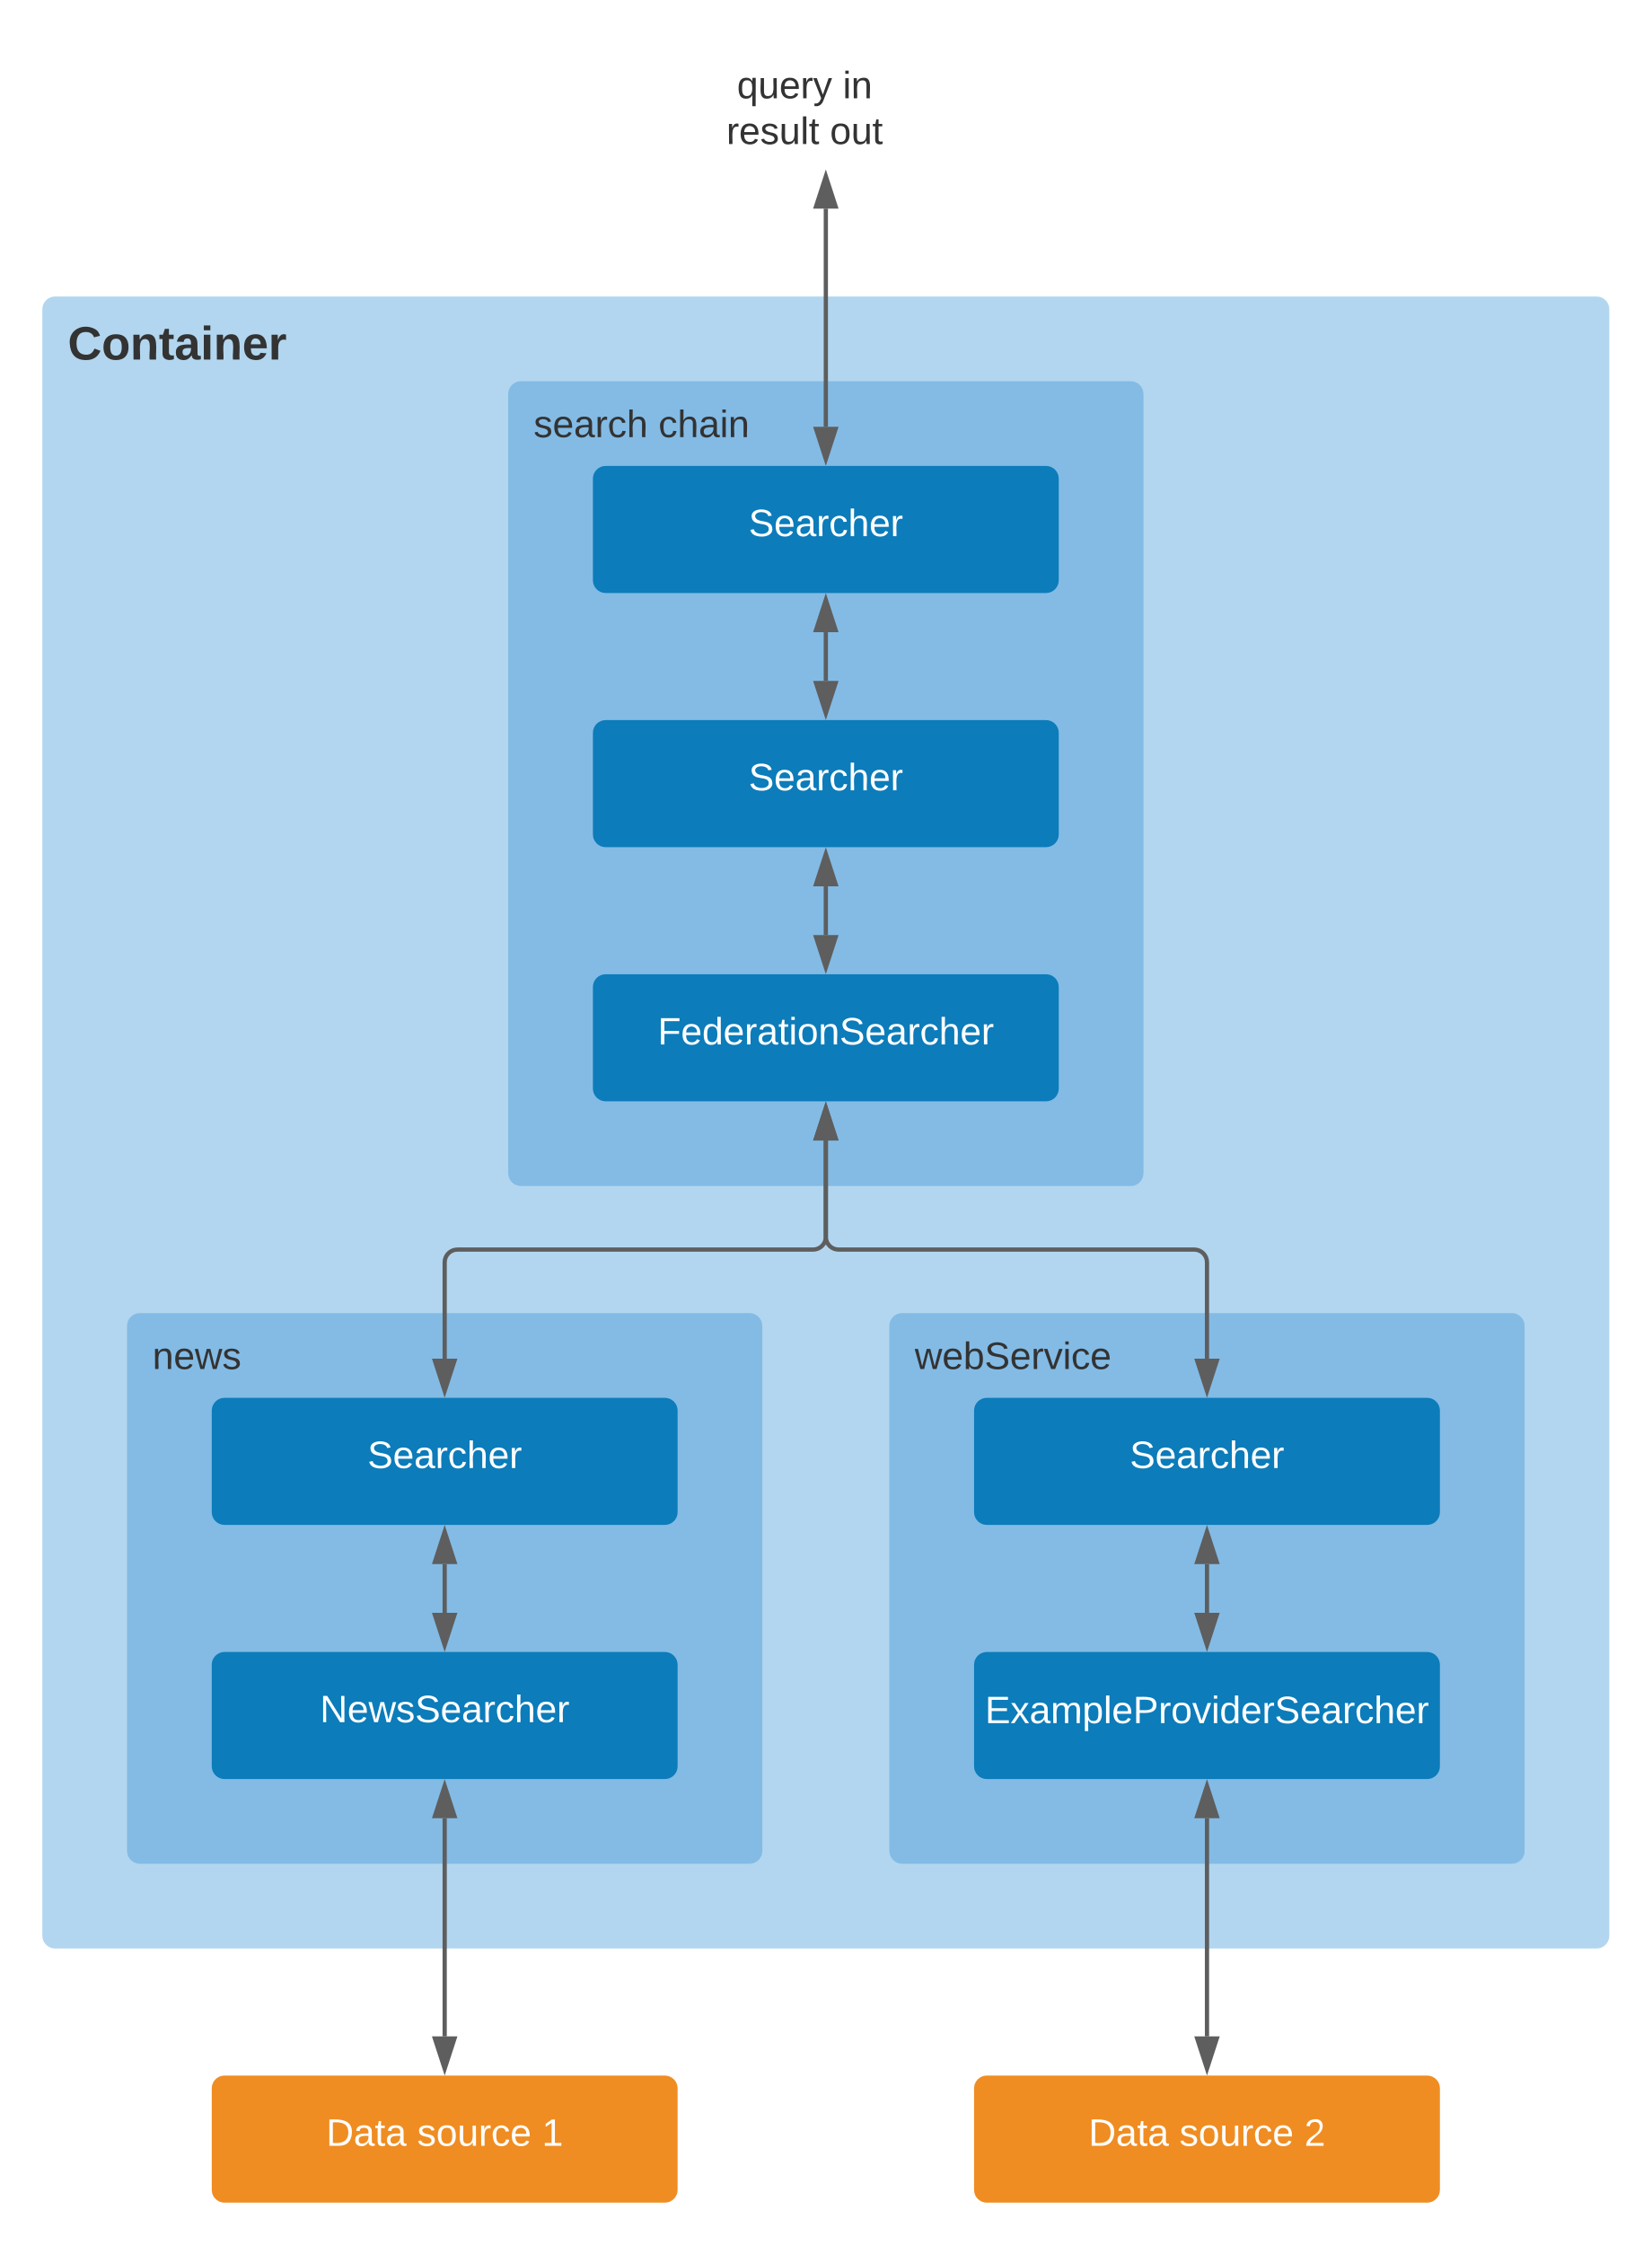
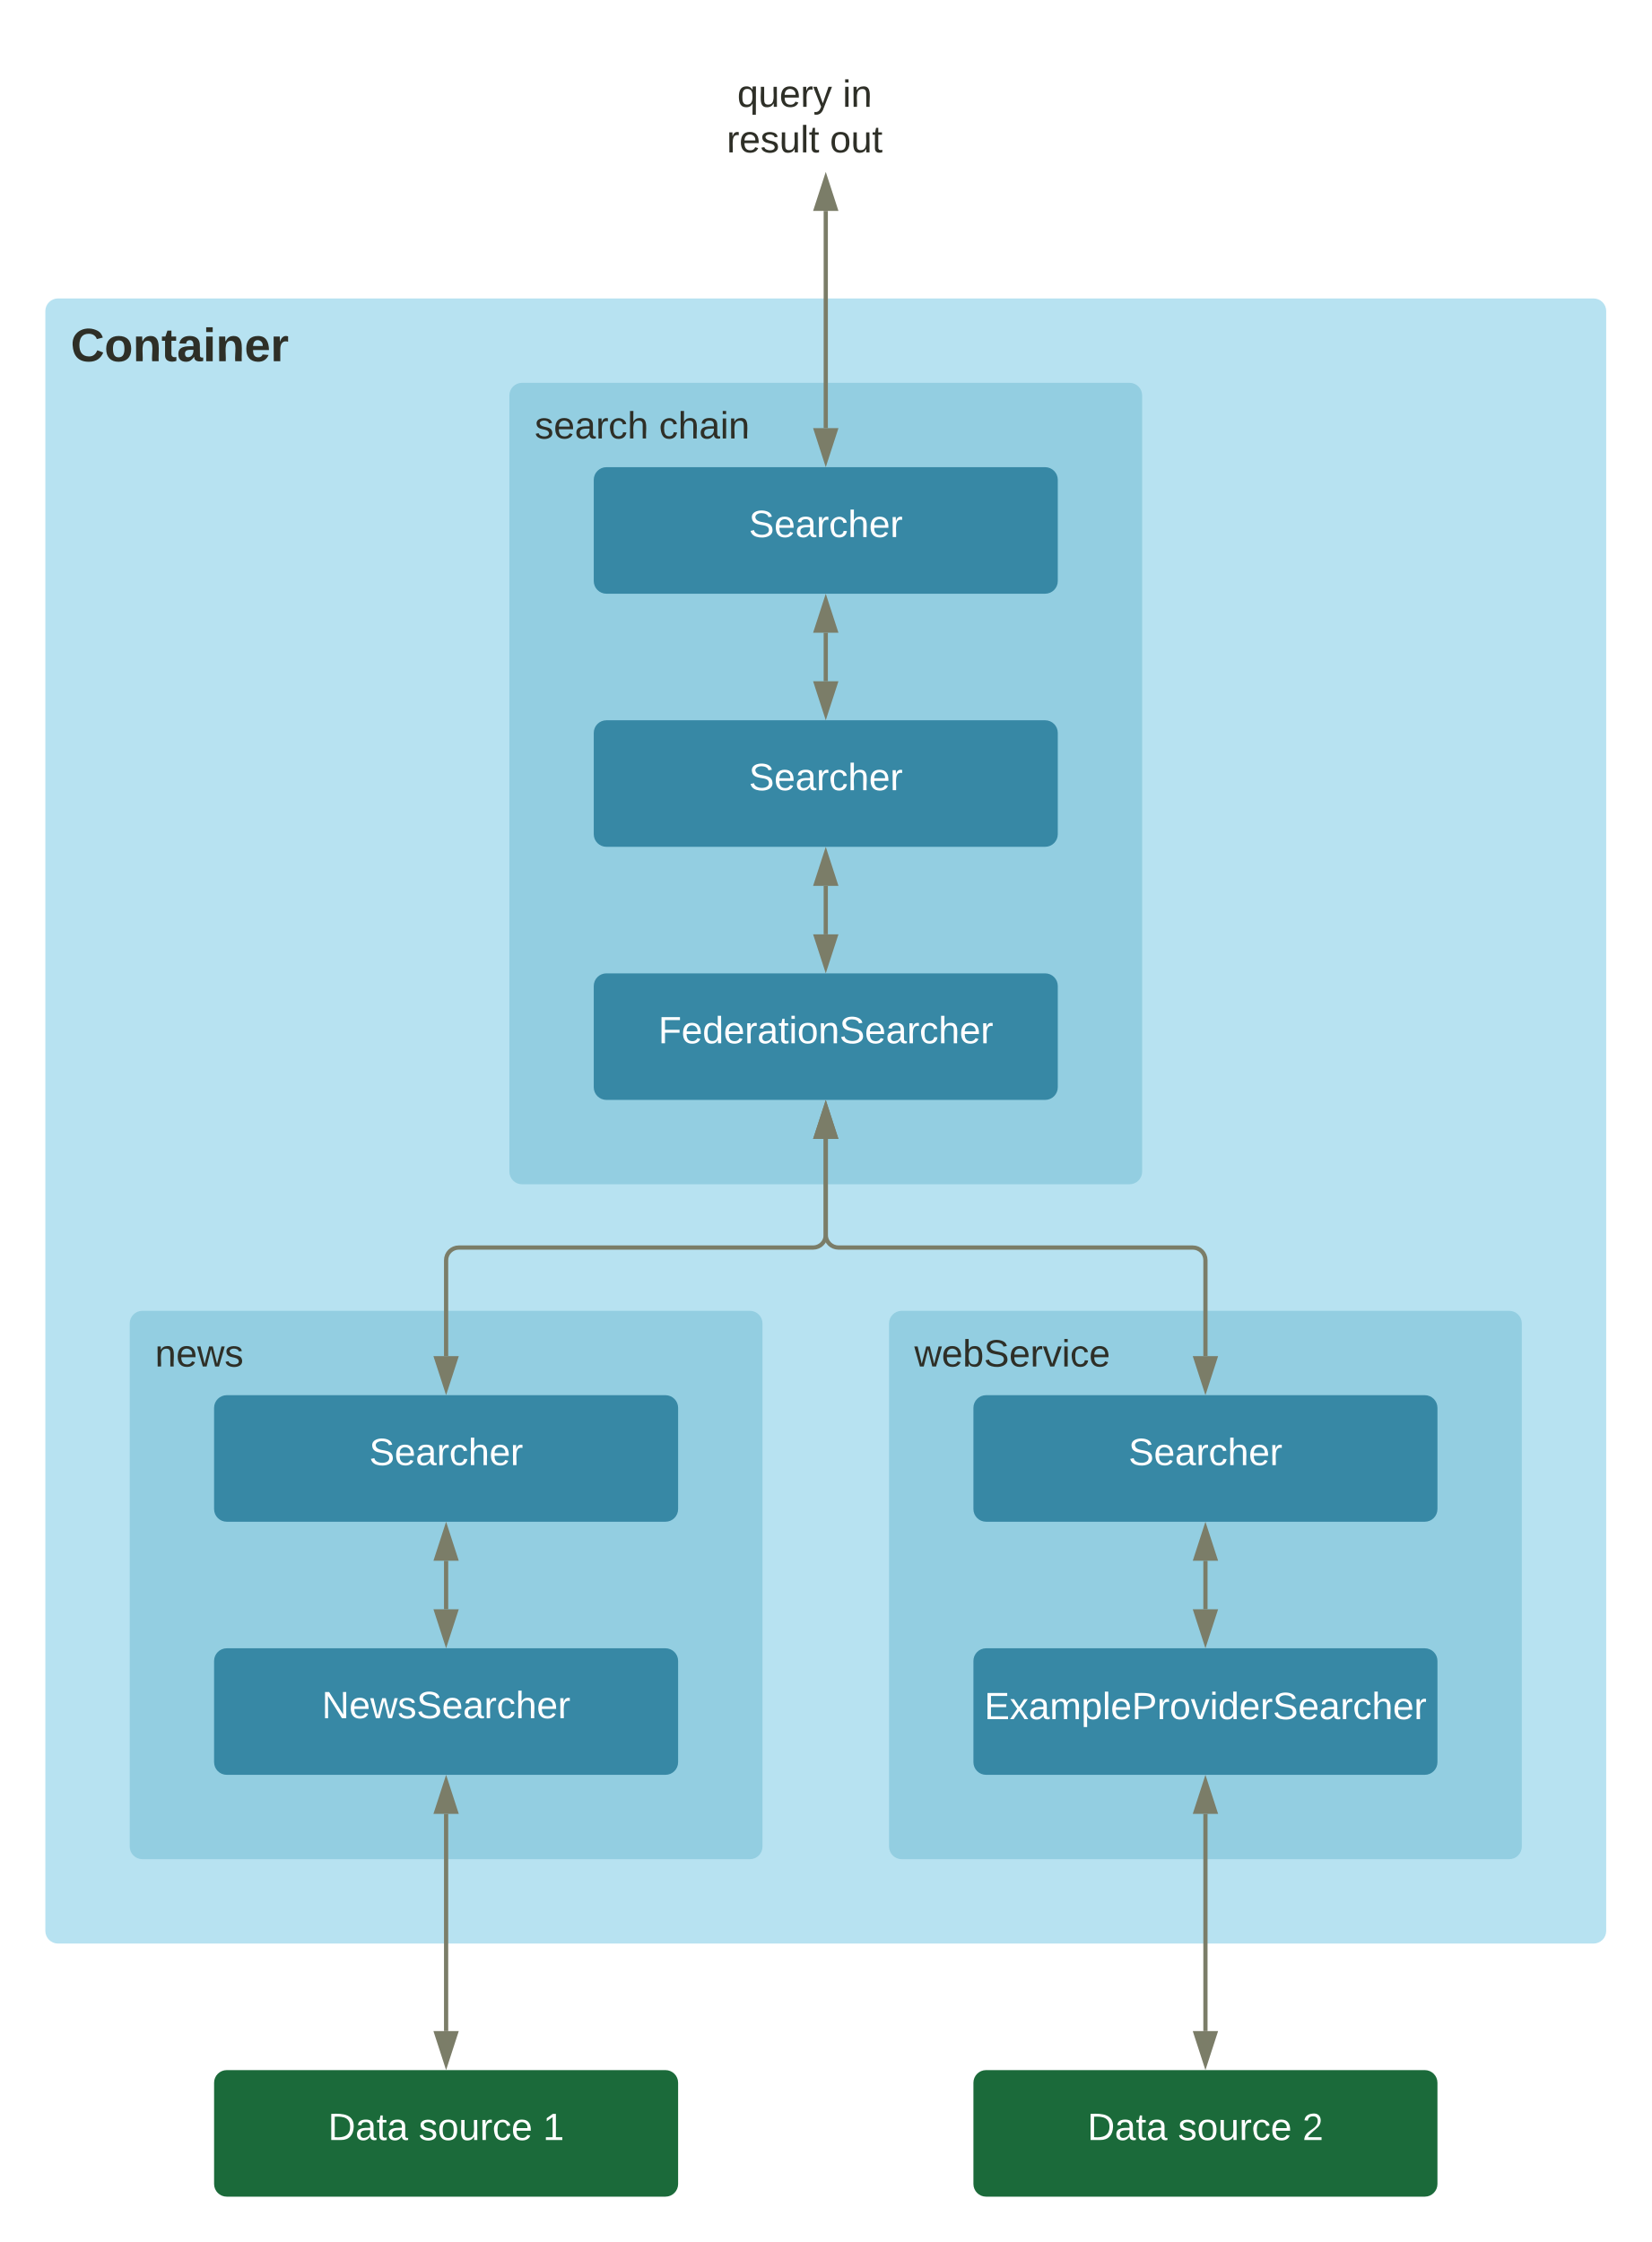
- <svg xmlns="http://www.w3.org/2000/svg" xmlns:ns1="lucid" xmlns:xlink="http://www.w3.org/1999/xlink" width="780" height="1060">
-   <g transform="translate(-440 -20)" ns1:page-tab-id="0_0">
-     <path d="M0 0h1870.87v1322.83H0z" fill="#fff" />
-     <path d="M460 166c0-3.3 2.7-6 6-6h728c3.3 0 6 2.7 6 6v768c0 3.3-2.7 6-6 6H466c-3.3 0-6-2.7-6-6z" stroke="#000" stroke-opacity="0" stroke-width="3" fill="#b2d6ef" />
+ <svg xmlns="http://www.w3.org/2000/svg" xmlns:ns1="lucid" xmlns:xlink="http://www.w3.org/1999/xlink" width="783" height="1063">
+   <g transform="translate(-438.5 -18.5)" ns1:page-tab-id="0_0">
+     <path d="M0 0h1870.87v1322.84H0z" fill="#fff" />
+     <path d="M460 166a6 6 0 0 1 6-6h728a6 6 0 0 1 6 6v768a6 6 0 0 1-6 6H466a6 6 0 0 1-6-6z" stroke="#000" stroke-opacity="0" stroke-width="3" fill="#b7e2f1" />
    <use xlink:href="#a" transform="matrix(1,0,0,1,472,172) translate(0 17.77778)" />
-     <path d="M860 646c0-3.3 2.7-6 6-6h288c3.3 0 6 2.7 6 6v248c0 3.3-2.7 6-6 6H866c-3.3 0-6-2.7-6-6z" stroke="#000" stroke-opacity="0" stroke-width="3" fill="#83bbe5" />
+     <path d="M860 646a6 6 0 0 1 6-6h288a6 6 0 0 1 6 6v248a6 6 0 0 1-6 6H866a6 6 0 0 1-6-6z" stroke="#000" stroke-opacity="0" stroke-width="3" fill="#93cee1" />
    <use xlink:href="#b" transform="matrix(1,0,0,1,872,652) translate(0 14.4)" />
-     <path d="M500 646c0-3.3 2.7-6 6-6h288c3.3 0 6 2.7 6 6v248c0 3.3-2.7 6-6 6H506c-3.3 0-6-2.7-6-6z" stroke="#000" stroke-opacity="0" stroke-width="3" fill="#83bbe5" />
+     <path d="M500 646a6 6 0 0 1 6-6h288a6 6 0 0 1 6 6v248a6 6 0 0 1-6 6H506a6 6 0 0 1-6-6z" stroke="#000" stroke-opacity="0" stroke-width="3" fill="#93cee1" />
    <use xlink:href="#c" transform="matrix(1,0,0,1,512,652) translate(0 14.4)" />
-     <path d="M680 206c0-3.3 2.7-6 6-6h288c3.3 0 6 2.7 6 6v368c0 3.3-2.7 6-6 6H686c-3.3 0-6-2.7-6-6z" stroke="#000" stroke-opacity="0" stroke-width="3" fill="#83bbe5" />
+     <path d="M680 206a6 6 0 0 1 6-6h288a6 6 0 0 1 6 6v368a6 6 0 0 1-6 6H686a6 6 0 0 1-6-6z" stroke="#000" stroke-opacity="0" stroke-width="3" fill="#93cee1" />
    <use xlink:href="#d" transform="matrix(1,0,0,1,692,212) translate(0 14.4)" />
    <use xlink:href="#e" transform="matrix(1,0,0,1,692,212) translate(58.95 14.4)" />
-     <path d="M720 246c0-3.3 2.7-6 6-6h208c3.3 0 6 2.7 6 6v48c0 3.3-2.7 6-6 6H726c-3.3 0-6-2.7-6-6z" stroke="#000" stroke-opacity="0" stroke-width="3" fill="#0c7cba" />
+     <path d="M720 246a6 6 0 0 1 6-6h208a6 6 0 0 1 6 6v48a6 6 0 0 1-6 6H726a6 6 0 0 1-6-6z" stroke="#000" stroke-opacity="0" stroke-width="3" fill="#3788a5" />
    <use xlink:href="#f" transform="matrix(1,0,0,1,732,252) translate(61.55 21.15)" />
-     <path d="M720 366c0-3.3 2.7-6 6-6h208c3.3 0 6 2.7 6 6v48c0 3.3-2.7 6-6 6H726c-3.3 0-6-2.7-6-6z" stroke="#000" stroke-opacity="0" stroke-width="3" fill="#0c7cba" />
+     <path d="M720 366a6 6 0 0 1 6-6h208a6 6 0 0 1 6 6v48a6 6 0 0 1-6 6H726a6 6 0 0 1-6-6z" stroke="#000" stroke-opacity="0" stroke-width="3" fill="#3788a5" />
    <use xlink:href="#f" transform="matrix(1,0,0,1,732,372) translate(61.55 21.15)" />
-     <path d="M720 486c0-3.3 2.7-6 6-6h208c3.3 0 6 2.7 6 6v48c0 3.3-2.7 6-6 6H726c-3.3 0-6-2.7-6-6z" stroke="#000" stroke-opacity="0" stroke-width="3" fill="#0c7cba" />
+     <path d="M720 486a6 6 0 0 1 6-6h208a6 6 0 0 1 6 6v48a6 6 0 0 1-6 6H726a6 6 0 0 1-6-6z" stroke="#000" stroke-opacity="0" stroke-width="3" fill="#3788a5" />
    <use xlink:href="#g" transform="matrix(1,0,0,1,732,492) translate(18.625 21.15)" />
-     <path d="M830 318.5v23" stroke="#5e5e5e" stroke-width="2" fill="none" />
-     <path d="M830 303.24l4.64 14.26h-9.28zM830 356.76l-4.64-14.26h9.28z" stroke="#5e5e5e" stroke-width="2" fill="#5e5e5e" />
-     <path d="M830 438.5v23" stroke="#5e5e5e" stroke-width="2" fill="none" />
-     <path d="M830 423.24l4.64 14.26h-9.28zM830 476.76l-4.64-14.26h9.28z" stroke="#5e5e5e" stroke-width="2" fill="#5e5e5e" />
-     <path d="M540 686c0-3.3 2.7-6 6-6h208c3.3 0 6 2.7 6 6v48c0 3.3-2.7 6-6 6H546c-3.3 0-6-2.7-6-6z" stroke="#000" stroke-opacity="0" stroke-width="3" fill="#0c7cba" />
+     <path d="M830 318.5v23" stroke="#7b7d68" stroke-width="2" fill="none" />
+     <path d="M830 303.24l4.63 14.26h-9.26zM830 356.76l-4.63-14.26h9.26z" stroke="#7b7d68" stroke-width="2" fill="#7b7d68" />
+     <path d="M830 438.5v23" stroke="#7b7d68" stroke-width="2" fill="none" />
+     <path d="M830 423.24l4.63 14.26h-9.26zM830 476.76l-4.63-14.26h9.26z" stroke="#7b7d68" stroke-width="2" fill="#7b7d68" />
+     <path d="M540 686a6 6 0 0 1 6-6h208a6 6 0 0 1 6 6v48a6 6 0 0 1-6 6H546a6 6 0 0 1-6-6z" stroke="#000" stroke-opacity="0" stroke-width="3" fill="#3788a5" />
    <use xlink:href="#f" transform="matrix(1,0,0,1,552,692) translate(61.55 21.15)" />
-     <path d="M540 806c0-3.3 2.7-6 6-6h208c3.3 0 6 2.7 6 6v48c0 3.3-2.7 6-6 6H546c-3.3 0-6-2.7-6-6z" stroke="#000" stroke-opacity="0" stroke-width="3" fill="#0c7cba" />
+     <path d="M540 806a6 6 0 0 1 6-6h208a6 6 0 0 1 6 6v48a6 6 0 0 1-6 6H546a6 6 0 0 1-6-6z" stroke="#000" stroke-opacity="0" stroke-width="3" fill="#3788a5" />
    <use xlink:href="#h" transform="matrix(1,0,0,1,552,812) translate(39.1 21.15)" />
-     <path d="M650 758.5v23" stroke="#5e5e5e" stroke-width="2" fill="none" />
-     <path d="M650 743.24l4.64 14.26h-9.28zM650 796.76l-4.64-14.26h9.28z" stroke="#5e5e5e" stroke-width="2" fill="#5e5e5e" />
-     <path d="M900 686c0-3.3 2.7-6 6-6h208c3.3 0 6 2.7 6 6v48c0 3.3-2.7 6-6 6H906c-3.3 0-6-2.7-6-6z" stroke="#000" stroke-opacity="0" stroke-width="3" fill="#0c7cba" />
+     <path d="M650 758.5v23" stroke="#7b7d68" stroke-width="2" fill="none" />
+     <path d="M650 743.24l4.63 14.26h-9.26zM650 796.76l-4.63-14.26h9.26z" stroke="#7b7d68" stroke-width="2" fill="#7b7d68" />
+     <path d="M900 686a6 6 0 0 1 6-6h208a6 6 0 0 1 6 6v48a6 6 0 0 1-6 6H906a6 6 0 0 1-6-6z" stroke="#000" stroke-opacity="0" stroke-width="3" fill="#3788a5" />
    <use xlink:href="#f" transform="matrix(1,0,0,1,912,692) translate(61.55 21.15)" />
-     <path d="M900 806c0-3.3 2.7-6 6-6h208c3.3 0 6 2.7 6 6v48c0 3.3-2.7 6-6 6H906c-3.3 0-6-2.7-6-6z" stroke="#000" stroke-opacity="0" stroke-width="3" fill="#0c7cba" />
+     <path d="M900 806a6 6 0 0 1 6-6h208a6 6 0 0 1 6 6v48a6 6 0 0 1-6 6H906a6 6 0 0 1-6-6z" stroke="#000" stroke-opacity="0" stroke-width="3" fill="#3788a5" />
    <use xlink:href="#i" transform="matrix(1,0,0,1,912,812) translate(-6.825 21.6)" />
-     <path d="M1010 758.5v23" stroke="#5e5e5e" stroke-width="2" fill="none" />
-     <path d="M1010 743.24l4.64 14.26h-9.28zM1010 796.76l-4.64-14.26h9.28z" stroke="#5e5e5e" stroke-width="2" fill="#5e5e5e" />
-     <path d="M830 558.5V604c0 3.3-2.7 6-6 6H656c-3.3 0-6 2.7-6 6v45.5" stroke="#5e5e5e" stroke-width="2" fill="none" />
-     <path d="M830 543.24l4.64 14.26h-9.28zM650 676.76l-4.64-14.26h9.28z" stroke="#5e5e5e" stroke-width="2" fill="#5e5e5e" />
-     <path d="M830 558.5V604c0 3.3 2.7 6 6 6h168c3.3 0 6 2.7 6 6v45.5" stroke="#5e5e5e" stroke-width="2" fill="none" />
-     <path d="M830 543.24l4.64 14.26h-9.28zM1010 676.76l-4.64-14.26h9.28z" stroke="#5e5e5e" stroke-width="2" fill="#5e5e5e" />
-     <path d="M540 1006c0-3.3 2.7-6 6-6h208c3.3 0 6 2.7 6 6v48c0 3.3-2.7 6-6 6H546c-3.3 0-6-2.7-6-6z" stroke="#000" stroke-opacity="0" stroke-width="3" fill="#ef8d22" />
+     <path d="M1010 758.5v23" stroke="#7b7d68" stroke-width="2" fill="none" />
+     <path d="M1010 743.24l4.63 14.26h-9.26zM1010 796.76l-4.63-14.26h9.26z" stroke="#7b7d68" stroke-width="2" fill="#7b7d68" />
+     <path d="M830 558.5V604a6 6 0 0 1-6 6H656a6 6 0 0 0-6 6v45.5" stroke="#7b7d68" stroke-width="2" fill="none" />
+     <path d="M830 543.24l4.63 14.26h-9.26zM650 676.76l-4.63-14.26h9.26z" stroke="#7b7d68" stroke-width="2" fill="#7b7d68" />
+     <path d="M830 558.5V604a6 6 0 0 0 6 6h168a6 6 0 0 1 6 6v45.5" stroke="#7b7d68" stroke-width="2" fill="none" />
+     <path d="M830 543.24l4.63 14.26h-9.26zM1010 676.76l-4.63-14.26h9.26z" stroke="#7b7d68" stroke-width="2" fill="#7b7d68" />
+     <path d="M540 1006a6 6 0 0 1 6-6h208a6 6 0 0 1 6 6v48a6 6 0 0 1-6 6H546a6 6 0 0 1-6-6z" stroke="#000" stroke-opacity="0" stroke-width="3" fill="#1b6a3a" />
    <use xlink:href="#j" transform="matrix(1,0,0,1,552,1012) translate(42.05 21.15)" />
    <use xlink:href="#k" transform="matrix(1,0,0,1,552,1012) translate(85 21.15)" />
    <use xlink:href="#l" transform="matrix(1,0,0,1,552,1012) translate(143.95 21.15)" />
-     <path d="M900 1006c0-3.3 2.7-6 6-6h208c3.3 0 6 2.7 6 6v48c0 3.3-2.7 6-6 6H906c-3.3 0-6-2.7-6-6z" stroke="#000" stroke-opacity="0" stroke-width="3" fill="#ef8d22" />
+     <path d="M900 1006a6 6 0 0 1 6-6h208a6 6 0 0 1 6 6v48a6 6 0 0 1-6 6H906a6 6 0 0 1-6-6z" stroke="#000" stroke-opacity="0" stroke-width="3" fill="#1b6a3a" />
    <use xlink:href="#j" transform="matrix(1,0,0,1,912,1012) translate(42.05 21.15)" />
    <use xlink:href="#k" transform="matrix(1,0,0,1,912,1012) translate(85 21.15)" />
    <use xlink:href="#m" transform="matrix(1,0,0,1,912,1012) translate(143.95 21.15)" />
-     <path d="M650 878.5v103" stroke="#5e5e5e" stroke-width="2" fill="none" />
-     <path d="M650 863.24l4.64 14.26h-9.28zM650 996.76l-4.64-14.26h9.28z" stroke="#5e5e5e" stroke-width="2" fill="#5e5e5e" />
-     <path d="M1010 878.5v103" stroke="#5e5e5e" stroke-width="2" fill="none" />
-     <path d="M1010 863.24l4.64 14.26h-9.28zM1010 996.76l-4.64-14.26h9.28z" stroke="#5e5e5e" stroke-width="2" fill="#5e5e5e" />
-     <path d="M830 118.5v103" stroke="#5e5e5e" stroke-width="2" fill="none" />
-     <path d="M830 103.24l4.64 14.26h-9.28zM830 236.76l-4.64-14.26h9.28z" stroke="#5e5e5e" stroke-width="2" fill="#5e5e5e" />
-     <path d="M760 46c0-3.3 2.7-6 6-6h108c3.3 0 6 2.7 6 6v55.2c0 3.3-2.7 6-6 6H766c-3.3 0-6-2.7-6-6z" stroke="#000" stroke-opacity="0" stroke-width="3" fill-opacity="0" />
+     <path d="M650 878.5v103" stroke="#7b7d68" stroke-width="2" fill="none" />
+     <path d="M650 863.24l4.63 14.26h-9.26zM650 996.76l-4.63-14.26h9.26z" stroke="#7b7d68" stroke-width="2" fill="#7b7d68" />
+     <path d="M1010 878.5v103" stroke="#7b7d68" stroke-width="2" fill="none" />
+     <path d="M1010 863.24l4.63 14.26h-9.26zM1010 996.76l-4.63-14.26h9.26z" stroke="#7b7d68" stroke-width="2" fill="#7b7d68" />
+     <path d="M830 118.5v103" stroke="#7b7d68" stroke-width="2" fill="none" />
+     <path d="M830 103.24l4.63 14.26h-9.26zM830 236.76l-4.63-14.26h9.26z" stroke="#7b7d68" stroke-width="2" fill="#7b7d68" />
+     <path d="M760 46a6 6 0 0 1 6-6h108a6 6 0 0 1 6 6v55.2a6 6 0 0 1-6 6H766a6 6 0 0 1-6-6z" stroke="#000" stroke-opacity="0" stroke-width="3" fill-opacity="0" />
    <g>
-       <use xlink:href="#n" transform="matrix(1,0,0,1,772,52) translate(16.05 14.4)" />
-       <use xlink:href="#o" transform="matrix(1,0,0,1,772,52) translate(66 14.4)" />
-       <use xlink:href="#p" transform="matrix(1,0,0,1,772,52) translate(11.05 36)" />
-       <use xlink:href="#q" transform="matrix(1,0,0,1,772,52) translate(59.95 36)" />
+       <use xlink:href="#n" transform="matrix(1,0,0,1,772,52) translate(16.05 17.15)" />
+       <use xlink:href="#o" transform="matrix(1,0,0,1,772,52) translate(66 17.15)" />
+       <use xlink:href="#p" transform="matrix(1,0,0,1,772,52) translate(11.05 38.75)" />
+       <use xlink:href="#q" transform="matrix(1,0,0,1,772,52) translate(59.95 38.75)" />
    </g>
    <defs>
-       <path fill="#333" d="M67-125c0 53 21 87 73 88 37 1 54-22 65-47l45 17C233-25 199 4 140 4 58 4 20-42 15-125 8-235 124-281 211-232c18 10 29 29 36 50l-46 12c-8-25-30-41-62-41-52 0-71 34-72 86" id="r" />
-       <path fill="#333" d="M110-194c64 0 96 36 96 99 0 64-35 99-97 99-61 0-95-36-95-99 0-62 34-99 96-99zm-1 164c35 0 45-28 45-65 0-40-10-65-43-65-34 0-45 26-45 65 0 36 10 65 43 65" id="s" />
-       <path fill="#333" d="M135-194c87-1 58 113 63 194h-50c-7-57 23-157-34-157-59 0-34 97-39 157H25l-1-190h47c2 12-1 28 3 38 12-26 28-41 61-42" id="t" />
-       <path fill="#333" d="M115-3C79 11 28 4 28-45v-112H4v-33h27l15-45h31v45h36v33H77v99c-1 23 16 31 38 25v30" id="u" />
-       <path fill="#333" d="M133-34C117-15 103 5 69 4 32 3 11-16 11-54c-1-60 55-63 116-61 1-26-3-47-28-47-18 1-26 9-28 27l-52-2c7-38 36-58 82-57s74 22 75 68l1 82c-1 14 12 18 25 15v27c-30 8-71 5-69-32zm-48 3c29 0 43-24 42-57-32 0-66-3-65 30 0 17 8 27 23 27" id="v" />
-       <path fill="#333" d="M25-224v-37h50v37H25zM25 0v-190h50V0H25" id="w" />
-       <path fill="#333" d="M185-48c-13 30-37 53-82 52C43 2 14-33 14-96s30-98 90-98c62 0 83 45 84 108H66c0 31 8 55 39 56 18 0 30-7 34-22zm-45-69c5-46-57-63-70-21-2 6-4 13-4 21h74" id="x" />
-       <path fill="#333" d="M135-150c-39-12-60 13-60 57V0H25l-1-190h47c2 13-1 29 3 40 6-28 27-53 61-41v41" id="y" />
+       <path fill="#2e2f27" d="M67-125c0 53 21 87 73 88 37 1 54-22 65-47l45 17C233-25 199 4 140 4 58 4 20-42 15-125 8-235 124-281 211-232c18 10 29 29 36 50l-46 12c-8-25-30-41-62-41-52 0-71 34-72 86" id="r" />
+       <path fill="#2e2f27" d="M110-194c64 0 96 36 96 99 0 64-35 99-97 99-61 0-95-36-95-99 0-62 34-99 96-99zm-1 164c35 0 45-28 45-65 0-40-10-65-43-65-34 0-45 26-45 65 0 36 10 65 43 65" id="s" />
+       <path fill="#2e2f27" d="M135-194c87-1 58 113 63 194h-50c-7-57 23-157-34-157-59 0-34 97-39 157H25l-1-190h47c2 12-1 28 3 38 12-26 28-41 61-42" id="t" />
+       <path fill="#2e2f27" d="M115-3C79 11 28 4 28-45v-112H4v-33h27l15-45h31v45h36v33H77v99c-1 23 16 31 38 25v30" id="u" />
+       <path fill="#2e2f27" d="M133-34C117-15 103 5 69 4 32 3 11-16 11-54c-1-60 55-63 116-61 1-26-3-47-28-47-18 1-26 9-28 27l-52-2c7-38 36-58 82-57s74 22 75 68l1 82c-1 14 12 18 25 15v27c-30 8-71 5-69-32zm-48 3c29 0 43-24 42-57-32 0-66-3-65 30 0 17 8 27 23 27" id="v" />
+       <path fill="#2e2f27" d="M25-224v-37h50v37H25zM25 0v-190h50V0H25" id="w" />
+       <path fill="#2e2f27" d="M185-48c-13 30-37 53-82 52C43 2 14-33 14-96s30-98 90-98c62 0 83 45 84 108H66c0 31 8 55 39 56 18 0 30-7 34-22zm-45-69c5-46-57-63-70-21-2 6-4 13-4 21h74" id="x" />
+       <path fill="#2e2f27" d="M135-150c-39-12-60 13-60 57V0H25l-1-190h47c2 13-1 29 3 40 6-28 27-53 61-41v41" id="y" />
      <g id="a">
        <use transform="matrix(0.0617284,0,0,0.0617284,0,0)" xlink:href="#r" />
        <use transform="matrix(0.0617284,0,0,0.0617284,15.98765,0)" xlink:href="#s" />
        <use transform="matrix(0.0617284,0,0,0.0617284,29.50617,0)" xlink:href="#t" />
        <use transform="matrix(0.0617284,0,0,0.0617284,43.02469,0)" xlink:href="#u" />
        <use transform="matrix(0.0617284,0,0,0.0617284,50.37037,0)" xlink:href="#v" />
        <use transform="matrix(0.0617284,0,0,0.0617284,62.71605,0)" xlink:href="#w" />
        <use transform="matrix(0.0617284,0,0,0.0617284,68.88889,0)" xlink:href="#t" />
        <use transform="matrix(0.0617284,0,0,0.0617284,82.40741,0)" xlink:href="#x" />
        <use transform="matrix(0.0617284,0,0,0.0617284,94.75309,0)" xlink:href="#y" />
      </g>
-       <path fill="#333" d="M206 0h-36l-40-164L89 0H53L-1-190h32L70-26l43-164h34l41 164 42-164h31" id="z" />
-       <path fill="#333" d="M100-194c63 0 86 42 84 106H49c0 40 14 67 53 68 26 1 43-12 49-29l28 8c-11 28-37 45-77 45C44 4 14-33 15-96c1-61 26-98 85-98zm52 81c6-60-76-77-97-28-3 7-6 17-6 28h103" id="A" />
-       <path fill="#333" d="M115-194c53 0 69 39 70 98 0 66-23 100-70 100C84 3 66-7 56-30L54 0H23l1-261h32v101c10-23 28-34 59-34zm-8 174c40 0 45-34 45-75 0-40-5-75-45-74-42 0-51 32-51 76 0 43 10 73 51 73" id="B" />
-       <path fill="#333" d="M185-189c-5-48-123-54-124 2 14 75 158 14 163 119 3 78-121 87-175 55-17-10-28-26-33-46l33-7c5 56 141 63 141-1 0-78-155-14-162-118-5-82 145-84 179-34 5 7 8 16 11 25" id="C" />
-       <path fill="#333" d="M114-163C36-179 61-72 57 0H25l-1-190h30c1 12-1 29 2 39 6-27 23-49 58-41v29" id="D" />
-       <path fill="#333" d="M108 0H70L1-190h34L89-25l56-165h34" id="E" />
-       <path fill="#333" d="M24-231v-30h32v30H24zM24 0v-190h32V0H24" id="F" />
-       <path fill="#333" d="M96-169c-40 0-48 33-48 73s9 75 48 75c24 0 41-14 43-38l32 2c-6 37-31 61-74 61-59 0-76-41-82-99-10-93 101-131 147-64 4 7 5 14 7 22l-32 3c-4-21-16-35-41-35" id="G" />
+       <path fill="#2e2f27" d="M206 0h-36l-40-164L89 0H53L-1-190h32L70-26l43-164h34l41 164 42-164h31" id="z" />
+       <path fill="#2e2f27" d="M100-194c63 0 86 42 84 106H49c0 40 14 67 53 68 26 1 43-12 49-29l28 8c-11 28-37 45-77 45C44 4 14-33 15-96c1-61 26-98 85-98zm52 81c6-60-76-77-97-28-3 7-6 17-6 28h103" id="A" />
+       <path fill="#2e2f27" d="M115-194c53 0 69 39 70 98 0 66-23 100-70 100C84 3 66-7 56-30L54 0H23l1-261h32v101c10-23 28-34 59-34zm-8 174c40 0 45-34 45-75 0-40-5-75-45-74-42 0-51 32-51 76 0 43 10 73 51 73" id="B" />
+       <path fill="#2e2f27" d="M185-189c-5-48-123-54-124 2 14 75 158 14 163 119 3 78-121 87-175 55-17-10-28-26-33-46l33-7c5 56 141 63 141-1 0-78-155-14-162-118-5-82 145-84 179-34 5 7 8 16 11 25" id="C" />
+       <path fill="#2e2f27" d="M114-163C36-179 61-72 57 0H25l-1-190h30c1 12-1 29 2 39 6-27 23-49 58-41v29" id="D" />
+       <path fill="#2e2f27" d="M108 0H70L1-190h34L89-25l56-165h34" id="E" />
+       <path fill="#2e2f27" d="M24-231v-30h32v30H24zM24 0v-190h32V0H24" id="F" />
+       <path fill="#2e2f27" d="M96-169c-40 0-48 33-48 73s9 75 48 75c24 0 41-14 43-38l32 2c-6 37-31 61-74 61-59 0-76-41-82-99-10-93 101-131 147-64 4 7 5 14 7 22l-32 3c-4-21-16-35-41-35" id="G" />
      <g id="b">
        <use transform="matrix(0.05,0,0,0.05,0,0)" xlink:href="#z" />
        <use transform="matrix(0.05,0,0,0.05,12.95,0)" xlink:href="#A" />
        <use transform="matrix(0.05,0,0,0.05,22.95,0)" xlink:href="#B" />
        <use transform="matrix(0.05,0,0,0.05,32.95,0)" xlink:href="#C" />
        <use transform="matrix(0.05,0,0,0.05,44.95,0)" xlink:href="#A" />
        <use transform="matrix(0.05,0,0,0.05,54.95,0)" xlink:href="#D" />
        <use transform="matrix(0.05,0,0,0.05,60.9,0)" xlink:href="#E" />
        <use transform="matrix(0.05,0,0,0.05,69.9,0)" xlink:href="#F" />
        <use transform="matrix(0.05,0,0,0.05,73.85,0)" xlink:href="#G" />
        <use transform="matrix(0.05,0,0,0.05,82.85,0)" xlink:href="#A" />
      </g>
-       <path fill="#333" d="M117-194c89-4 53 116 60 194h-32v-121c0-31-8-49-39-48C34-167 62-67 57 0H25l-1-190h30c1 10-1 24 2 32 11-22 29-35 61-36" id="H" />
-       <path fill="#333" d="M135-143c-3-34-86-38-87 0 15 53 115 12 119 90S17 21 10-45l28-5c4 36 97 45 98 0-10-56-113-15-118-90-4-57 82-63 122-42 12 7 21 19 24 35" id="I" />
+       <path fill="#2e2f27" d="M117-194c89-4 53 116 60 194h-32v-121c0-31-8-49-39-48C34-167 62-67 57 0H25l-1-190h30c1 10-1 24 2 32 11-22 29-35 61-36" id="H" />
+       <path fill="#2e2f27" d="M135-143c-3-34-86-38-87 0 15 53 115 12 119 90S17 21 10-45l28-5c4 36 97 45 98 0-10-56-113-15-118-90-4-57 82-63 122-42 12 7 21 19 24 35" id="I" />
      <g id="c">
        <use transform="matrix(0.05,0,0,0.05,0,0)" xlink:href="#H" />
        <use transform="matrix(0.05,0,0,0.05,10,0)" xlink:href="#A" />
        <use transform="matrix(0.05,0,0,0.05,20,0)" xlink:href="#z" />
        <use transform="matrix(0.05,0,0,0.05,32.95,0)" xlink:href="#I" />
      </g>
-       <path fill="#333" d="M141-36C126-15 110 5 73 4 37 3 15-17 15-53c-1-64 63-63 125-63 3-35-9-54-41-54-24 1-41 7-42 31l-33-3c5-37 33-52 76-52 45 0 72 20 72 64v82c-1 20 7 32 28 27v20c-31 9-61-2-59-35zM48-53c0 20 12 33 32 33 41-3 63-29 60-74-43 2-92-5-92 41" id="J" />
-       <path fill="#333" d="M106-169C34-169 62-67 57 0H25v-261h32l-1 103c12-21 28-36 61-36 89 0 53 116 60 194h-32v-121c2-32-8-49-39-48" id="K" />
+       <path fill="#2e2f27" d="M141-36C126-15 110 5 73 4 37 3 15-17 15-53c-1-64 63-63 125-63 3-35-9-54-41-54-24 1-41 7-42 31l-33-3c5-37 33-52 76-52 45 0 72 20 72 64v82c-1 20 7 32 28 27v20c-31 9-61-2-59-35zM48-53c0 20 12 33 32 33 41-3 63-29 60-74-43 2-92-5-92 41" id="J" />
+       <path fill="#2e2f27" d="M106-169C34-169 62-67 57 0H25v-261h32l-1 103c12-21 28-36 61-36 89 0 53 116 60 194h-32v-121c2-32-8-49-39-48" id="K" />
      <g id="d">
        <use transform="matrix(0.05,0,0,0.05,0,0)" xlink:href="#I" />
        <use transform="matrix(0.05,0,0,0.05,9,0)" xlink:href="#A" />
        <use transform="matrix(0.05,0,0,0.05,19,0)" xlink:href="#J" />
        <use transform="matrix(0.05,0,0,0.05,29,0)" xlink:href="#D" />
        <use transform="matrix(0.05,0,0,0.05,34.95,0)" xlink:href="#G" />
        <use transform="matrix(0.05,0,0,0.05,43.95,0)" xlink:href="#K" />
      </g>
      <g id="e">
        <use transform="matrix(0.05,0,0,0.05,0,0)" xlink:href="#G" />
        <use transform="matrix(0.05,0,0,0.05,9,0)" xlink:href="#K" />
        <use transform="matrix(0.05,0,0,0.05,19,0)" xlink:href="#J" />
        <use transform="matrix(0.05,0,0,0.05,29,0)" xlink:href="#F" />
        <use transform="matrix(0.05,0,0,0.05,32.95,0)" xlink:href="#H" />
      </g>
      <path fill="#fff" d="M185-189c-5-48-123-54-124 2 14 75 158 14 163 119 3 78-121 87-175 55-17-10-28-26-33-46l33-7c5 56 141 63 141-1 0-78-155-14-162-118-5-82 145-84 179-34 5 7 8 16 11 25" id="L" />
      <path fill="#fff" d="M100-194c63 0 86 42 84 106H49c0 40 14 67 53 68 26 1 43-12 49-29l28 8c-11 28-37 45-77 45C44 4 14-33 15-96c1-61 26-98 85-98zm52 81c6-60-76-77-97-28-3 7-6 17-6 28h103" id="M" />
      <path fill="#fff" d="M141-36C126-15 110 5 73 4 37 3 15-17 15-53c-1-64 63-63 125-63 3-35-9-54-41-54-24 1-41 7-42 31l-33-3c5-37 33-52 76-52 45 0 72 20 72 64v82c-1 20 7 32 28 27v20c-31 9-61-2-59-35zM48-53c0 20 12 33 32 33 41-3 63-29 60-74-43 2-92-5-92 41" id="N" />
      <path fill="#fff" d="M114-163C36-179 61-72 57 0H25l-1-190h30c1 12-1 29 2 39 6-27 23-49 58-41v29" id="O" />
      <path fill="#fff" d="M96-169c-40 0-48 33-48 73s9 75 48 75c24 0 41-14 43-38l32 2c-6 37-31 61-74 61-59 0-76-41-82-99-10-93 101-131 147-64 4 7 5 14 7 22l-32 3c-4-21-16-35-41-35" id="P" />
      <path fill="#fff" d="M106-169C34-169 62-67 57 0H25v-261h32l-1 103c12-21 28-36 61-36 89 0 53 116 60 194h-32v-121c2-32-8-49-39-48" id="Q" />
      <g id="f">
        <use transform="matrix(0.05,0,0,0.05,0,0)" xlink:href="#L" />
        <use transform="matrix(0.05,0,0,0.05,12,0)" xlink:href="#M" />
        <use transform="matrix(0.05,0,0,0.05,22,0)" xlink:href="#N" />
        <use transform="matrix(0.05,0,0,0.05,32,0)" xlink:href="#O" />
        <use transform="matrix(0.05,0,0,0.05,37.95,0)" xlink:href="#P" />
        <use transform="matrix(0.05,0,0,0.05,46.95,0)" xlink:href="#Q" />
        <use transform="matrix(0.05,0,0,0.05,56.95,0)" xlink:href="#M" />
        <use transform="matrix(0.05,0,0,0.05,66.95,0)" xlink:href="#O" />
      </g>
      <path fill="#fff" d="M63-220v92h138v28H63V0H30v-248h175v28H63" id="R" />
      <path fill="#fff" d="M85-194c31 0 48 13 60 33l-1-100h32l1 261h-30c-2-10 0-23-3-31C134-8 116 4 85 4 32 4 16-35 15-94c0-66 23-100 70-100zm9 24c-40 0-46 34-46 75 0 40 6 74 45 74 42 0 51-32 51-76 0-42-9-74-50-73" id="S" />
      <path fill="#fff" d="M59-47c-2 24 18 29 38 22v24C64 9 27 4 27-40v-127H5v-23h24l9-43h21v43h35v23H59v120" id="T" />
      <path fill="#fff" d="M24-231v-30h32v30H24zM24 0v-190h32V0H24" id="U" />
      <path fill="#fff" d="M100-194c62-1 85 37 85 99 1 63-27 99-86 99S16-35 15-95c0-66 28-99 85-99zM99-20c44 1 53-31 53-75 0-43-8-75-51-75s-53 32-53 75 10 74 51 75" id="V" />
      <path fill="#fff" d="M117-194c89-4 53 116 60 194h-32v-121c0-31-8-49-39-48C34-167 62-67 57 0H25l-1-190h30c1 10-1 24 2 32 11-22 29-35 61-36" id="W" />
      <g id="g">
        <use transform="matrix(0.05,0,0,0.05,0,0)" xlink:href="#R" />
        <use transform="matrix(0.05,0,0,0.05,10.95,0)" xlink:href="#M" />
        <use transform="matrix(0.05,0,0,0.05,20.95,0)" xlink:href="#S" />
        <use transform="matrix(0.05,0,0,0.05,30.95,0)" xlink:href="#M" />
        <use transform="matrix(0.05,0,0,0.05,40.95,0)" xlink:href="#O" />
        <use transform="matrix(0.05,0,0,0.05,46.9,0)" xlink:href="#N" />
        <use transform="matrix(0.05,0,0,0.05,56.9,0)" xlink:href="#T" />
        <use transform="matrix(0.05,0,0,0.05,61.9,0)" xlink:href="#U" />
        <use transform="matrix(0.05,0,0,0.05,65.85,0)" xlink:href="#V" />
        <use transform="matrix(0.05,0,0,0.05,75.85,0)" xlink:href="#W" />
        <use transform="matrix(0.05,0,0,0.05,85.85,0)" xlink:href="#L" />
        <use transform="matrix(0.05,0,0,0.05,97.85,0)" xlink:href="#M" />
        <use transform="matrix(0.05,0,0,0.05,107.85,0)" xlink:href="#N" />
        <use transform="matrix(0.05,0,0,0.05,117.85,0)" xlink:href="#O" />
        <use transform="matrix(0.05,0,0,0.05,123.8,0)" xlink:href="#P" />
        <use transform="matrix(0.05,0,0,0.05,132.8,0)" xlink:href="#Q" />
        <use transform="matrix(0.05,0,0,0.05,142.8,0)" xlink:href="#M" />
        <use transform="matrix(0.05,0,0,0.05,152.8,0)" xlink:href="#O" />
      </g>
      <path fill="#fff" d="M190 0L58-211 59 0H30v-248h39L202-35l-2-213h31V0h-41" id="X" />
      <path fill="#fff" d="M206 0h-36l-40-164L89 0H53L-1-190h32L70-26l43-164h34l41 164 42-164h31" id="Y" />
      <path fill="#fff" d="M135-143c-3-34-86-38-87 0 15 53 115 12 119 90S17 21 10-45l28-5c4 36 97 45 98 0-10-56-113-15-118-90-4-57 82-63 122-42 12 7 21 19 24 35" id="Z" />
      <g id="h">
        <use transform="matrix(0.05,0,0,0.05,0,0)" xlink:href="#X" />
        <use transform="matrix(0.05,0,0,0.05,12.95,0)" xlink:href="#M" />
        <use transform="matrix(0.05,0,0,0.05,22.95,0)" xlink:href="#Y" />
        <use transform="matrix(0.05,0,0,0.05,35.9,0)" xlink:href="#Z" />
        <use transform="matrix(0.05,0,0,0.05,44.9,0)" xlink:href="#L" />
        <use transform="matrix(0.05,0,0,0.05,56.9,0)" xlink:href="#M" />
        <use transform="matrix(0.05,0,0,0.05,66.9,0)" xlink:href="#N" />
        <use transform="matrix(0.05,0,0,0.05,76.9,0)" xlink:href="#O" />
        <use transform="matrix(0.05,0,0,0.05,82.85,0)" xlink:href="#P" />
        <use transform="matrix(0.05,0,0,0.05,91.85,0)" xlink:href="#Q" />
        <use transform="matrix(0.05,0,0,0.05,101.85,0)" xlink:href="#M" />
        <use transform="matrix(0.05,0,0,0.05,111.85,0)" xlink:href="#O" />
      </g>
      <path fill="#fff" d="M30 0v-248h187v28H63v79h144v27H63v87h162V0H30" id="aa" />
      <path fill="#fff" d="M141 0L90-78 38 0H4l68-98-65-92h35l48 74 47-74h35l-64 92 68 98h-35" id="ab" />
      <path fill="#fff" d="M210-169c-67 3-38 105-44 169h-31v-121c0-29-5-50-35-48C34-165 62-65 56 0H25l-1-190h30c1 10-1 24 2 32 10-44 99-50 107 0 11-21 27-35 58-36 85-2 47 119 55 194h-31v-121c0-29-5-49-35-48" id="ac" />
      <path fill="#fff" d="M115-194c55 1 70 41 70 98S169 2 115 4C84 4 66-9 55-30l1 105H24l-1-265h31l2 30c10-21 28-34 59-34zm-8 174c40 0 45-34 45-75s-6-73-45-74c-42 0-51 32-51 76 0 43 10 73 51 73" id="ad" />
      <path fill="#fff" d="M24 0v-261h32V0H24" id="ae" />
      <path fill="#fff" d="M30-248c87 1 191-15 191 75 0 78-77 80-158 76V0H30v-248zm33 125c57 0 124 11 124-50 0-59-68-47-124-48v98" id="af" />
      <path fill="#fff" d="M108 0H70L1-190h34L89-25l56-165h34" id="ag" />
      <g id="i">
        <use transform="matrix(0.05,0,0,0.05,0,0)" xlink:href="#aa" />
        <use transform="matrix(0.05,0,0,0.05,12,0)" xlink:href="#ab" />
        <use transform="matrix(0.05,0,0,0.05,21,0)" xlink:href="#N" />
        <use transform="matrix(0.05,0,0,0.05,31,0)" xlink:href="#ac" />
        <use transform="matrix(0.05,0,0,0.05,45.95,0)" xlink:href="#ad" />
        <use transform="matrix(0.05,0,0,0.05,55.95,0)" xlink:href="#ae" />
        <use transform="matrix(0.05,0,0,0.05,59.9,0)" xlink:href="#M" />
        <use transform="matrix(0.05,0,0,0.05,69.9,0)" xlink:href="#af" />
        <use transform="matrix(0.05,0,0,0.05,81.9,0)" xlink:href="#O" />
        <use transform="matrix(0.05,0,0,0.05,87.85,0)" xlink:href="#V" />
        <use transform="matrix(0.05,0,0,0.05,97.85,0)" xlink:href="#ag" />
        <use transform="matrix(0.05,0,0,0.05,106.85,0)" xlink:href="#U" />
        <use transform="matrix(0.05,0,0,0.05,110.8,0)" xlink:href="#S" />
        <use transform="matrix(0.05,0,0,0.05,120.8,0)" xlink:href="#M" />
        <use transform="matrix(0.05,0,0,0.05,130.8,0)" xlink:href="#O" />
        <use transform="matrix(0.05,0,0,0.05,136.75,0)" xlink:href="#L" />
        <use transform="matrix(0.05,0,0,0.05,148.75,0)" xlink:href="#M" />
        <use transform="matrix(0.05,0,0,0.05,158.75,0)" xlink:href="#N" />
        <use transform="matrix(0.05,0,0,0.05,168.75,0)" xlink:href="#O" />
        <use transform="matrix(0.05,0,0,0.05,174.7,0)" xlink:href="#P" />
        <use transform="matrix(0.05,0,0,0.05,183.7,0)" xlink:href="#Q" />
        <use transform="matrix(0.05,0,0,0.05,193.7,0)" xlink:href="#M" />
        <use transform="matrix(0.05,0,0,0.05,203.7,0)" xlink:href="#O" />
      </g>
      <path fill="#fff" d="M30-248c118-7 216 8 213 122C240-48 200 0 122 0H30v-248zM63-27c89 8 146-16 146-99s-60-101-146-95v194" id="ah" />
      <g id="j">
        <use transform="matrix(0.05,0,0,0.05,0,0)" xlink:href="#ah" />
        <use transform="matrix(0.05,0,0,0.05,12.95,0)" xlink:href="#N" />
        <use transform="matrix(0.05,0,0,0.05,22.95,0)" xlink:href="#T" />
        <use transform="matrix(0.05,0,0,0.05,27.95,0)" xlink:href="#N" />
      </g>
      <path fill="#fff" d="M84 4C-5 8 30-112 23-190h32v120c0 31 7 50 39 49 72-2 45-101 50-169h31l1 190h-30c-1-10 1-25-2-33-11 22-28 36-60 37" id="ai" />
      <g id="k">
        <use transform="matrix(0.05,0,0,0.05,0,0)" xlink:href="#Z" />
        <use transform="matrix(0.05,0,0,0.05,9,0)" xlink:href="#V" />
        <use transform="matrix(0.05,0,0,0.05,19,0)" xlink:href="#ai" />
        <use transform="matrix(0.05,0,0,0.05,29,0)" xlink:href="#O" />
        <use transform="matrix(0.05,0,0,0.05,34.95,0)" xlink:href="#P" />
        <use transform="matrix(0.05,0,0,0.05,43.95,0)" xlink:href="#M" />
      </g>
      <path fill="#fff" d="M27 0v-27h64v-190l-56 39v-29l58-41h29v221h61V0H27" id="aj" />
      <use transform="matrix(0.05,0,0,0.05,0,0)" xlink:href="#aj" id="l" />
      <path fill="#fff" d="M101-251c82-7 93 87 43 132L82-64C71-53 59-42 53-27h129V0H18c2-99 128-94 128-182 0-28-16-43-45-43s-46 15-49 41l-32-3c6-41 34-60 81-64" id="ak" />
      <use transform="matrix(0.05,0,0,0.05,0,0)" xlink:href="#ak" id="m" />
-       <path fill="#333" d="M145-31C134-9 116 4 85 4 32 4 16-35 15-94c0-59 17-99 70-100 32-1 48 14 60 33 0-11-1-24 2-32h30l-1 268h-32zM93-21c41 0 51-33 51-76s-8-73-50-73c-40 0-46 35-46 75s5 74 45 74" id="al" />
-       <path fill="#333" d="M84 4C-5 8 30-112 23-190h32v120c0 31 7 50 39 49 72-2 45-101 50-169h31l1 190h-30c-1-10 1-25-2-33-11 22-28 36-60 37" id="am" />
-       <path fill="#333" d="M179-190L93 31C79 59 56 82 12 73V49c39 6 53-20 64-50L1-190h34L92-34l54-156h33" id="an" />
+       <path fill="#2e2f27" d="M145-31C134-9 116 4 85 4 32 4 16-35 15-94c0-59 17-99 70-100 32-1 48 14 60 33 0-11-1-24 2-32h30l-1 268h-32zM93-21c41 0 51-33 51-76s-8-73-50-73c-40 0-46 35-46 75s5 74 45 74" id="al" />
+       <path fill="#2e2f27" d="M84 4C-5 8 30-112 23-190h32v120c0 31 7 50 39 49 72-2 45-101 50-169h31l1 190h-30c-1-10 1-25-2-33-11 22-28 36-60 37" id="am" />
+       <path fill="#2e2f27" d="M179-190L93 31C79 59 56 82 12 73V49c39 6 53-20 64-50L1-190h34L92-34l54-156h33" id="an" />
      <g id="n">
        <use transform="matrix(0.05,0,0,0.05,0,0)" xlink:href="#al" />
        <use transform="matrix(0.05,0,0,0.05,10,0)" xlink:href="#am" />
        <use transform="matrix(0.05,0,0,0.05,20,0)" xlink:href="#A" />
        <use transform="matrix(0.05,0,0,0.05,30,0)" xlink:href="#D" />
        <use transform="matrix(0.05,0,0,0.05,35.95,0)" xlink:href="#an" />
      </g>
      <g id="o">
        <use transform="matrix(0.05,0,0,0.05,0,0)" xlink:href="#F" />
        <use transform="matrix(0.05,0,0,0.05,3.95,0)" xlink:href="#H" />
      </g>
-       <path fill="#333" d="M24 0v-261h32V0H24" id="ao" />
-       <path fill="#333" d="M59-47c-2 24 18 29 38 22v24C64 9 27 4 27-40v-127H5v-23h24l9-43h21v43h35v23H59v120" id="ap" />
+       <path fill="#2e2f27" d="M24 0v-261h32V0H24" id="ao" />
+       <path fill="#2e2f27" d="M59-47c-2 24 18 29 38 22v24C64 9 27 4 27-40v-127H5v-23h24l9-43h21v43h35v23H59v120" id="ap" />
      <g id="p">
        <use transform="matrix(0.05,0,0,0.05,0,0)" xlink:href="#D" />
        <use transform="matrix(0.05,0,0,0.05,5.95,0)" xlink:href="#A" />
        <use transform="matrix(0.05,0,0,0.05,15.95,0)" xlink:href="#I" />
        <use transform="matrix(0.05,0,0,0.05,24.95,0)" xlink:href="#am" />
        <use transform="matrix(0.05,0,0,0.05,34.95,0)" xlink:href="#ao" />
        <use transform="matrix(0.05,0,0,0.05,38.9,0)" xlink:href="#ap" />
      </g>
-       <path fill="#333" d="M100-194c62-1 85 37 85 99 1 63-27 99-86 99S16-35 15-95c0-66 28-99 85-99zM99-20c44 1 53-31 53-75 0-43-8-75-51-75s-53 32-53 75 10 74 51 75" id="aq" />
+       <path fill="#2e2f27" d="M100-194c62-1 85 37 85 99 1 63-27 99-86 99S16-35 15-95c0-66 28-99 85-99zM99-20c44 1 53-31 53-75 0-43-8-75-51-75s-53 32-53 75 10 74 51 75" id="aq" />
      <g id="q">
        <use transform="matrix(0.05,0,0,0.05,0,0)" xlink:href="#aq" />
        <use transform="matrix(0.05,0,0,0.05,10,0)" xlink:href="#am" />
        <use transform="matrix(0.05,0,0,0.05,20,0)" xlink:href="#ap" />
      </g>
    </defs>
  </g>
</svg>
